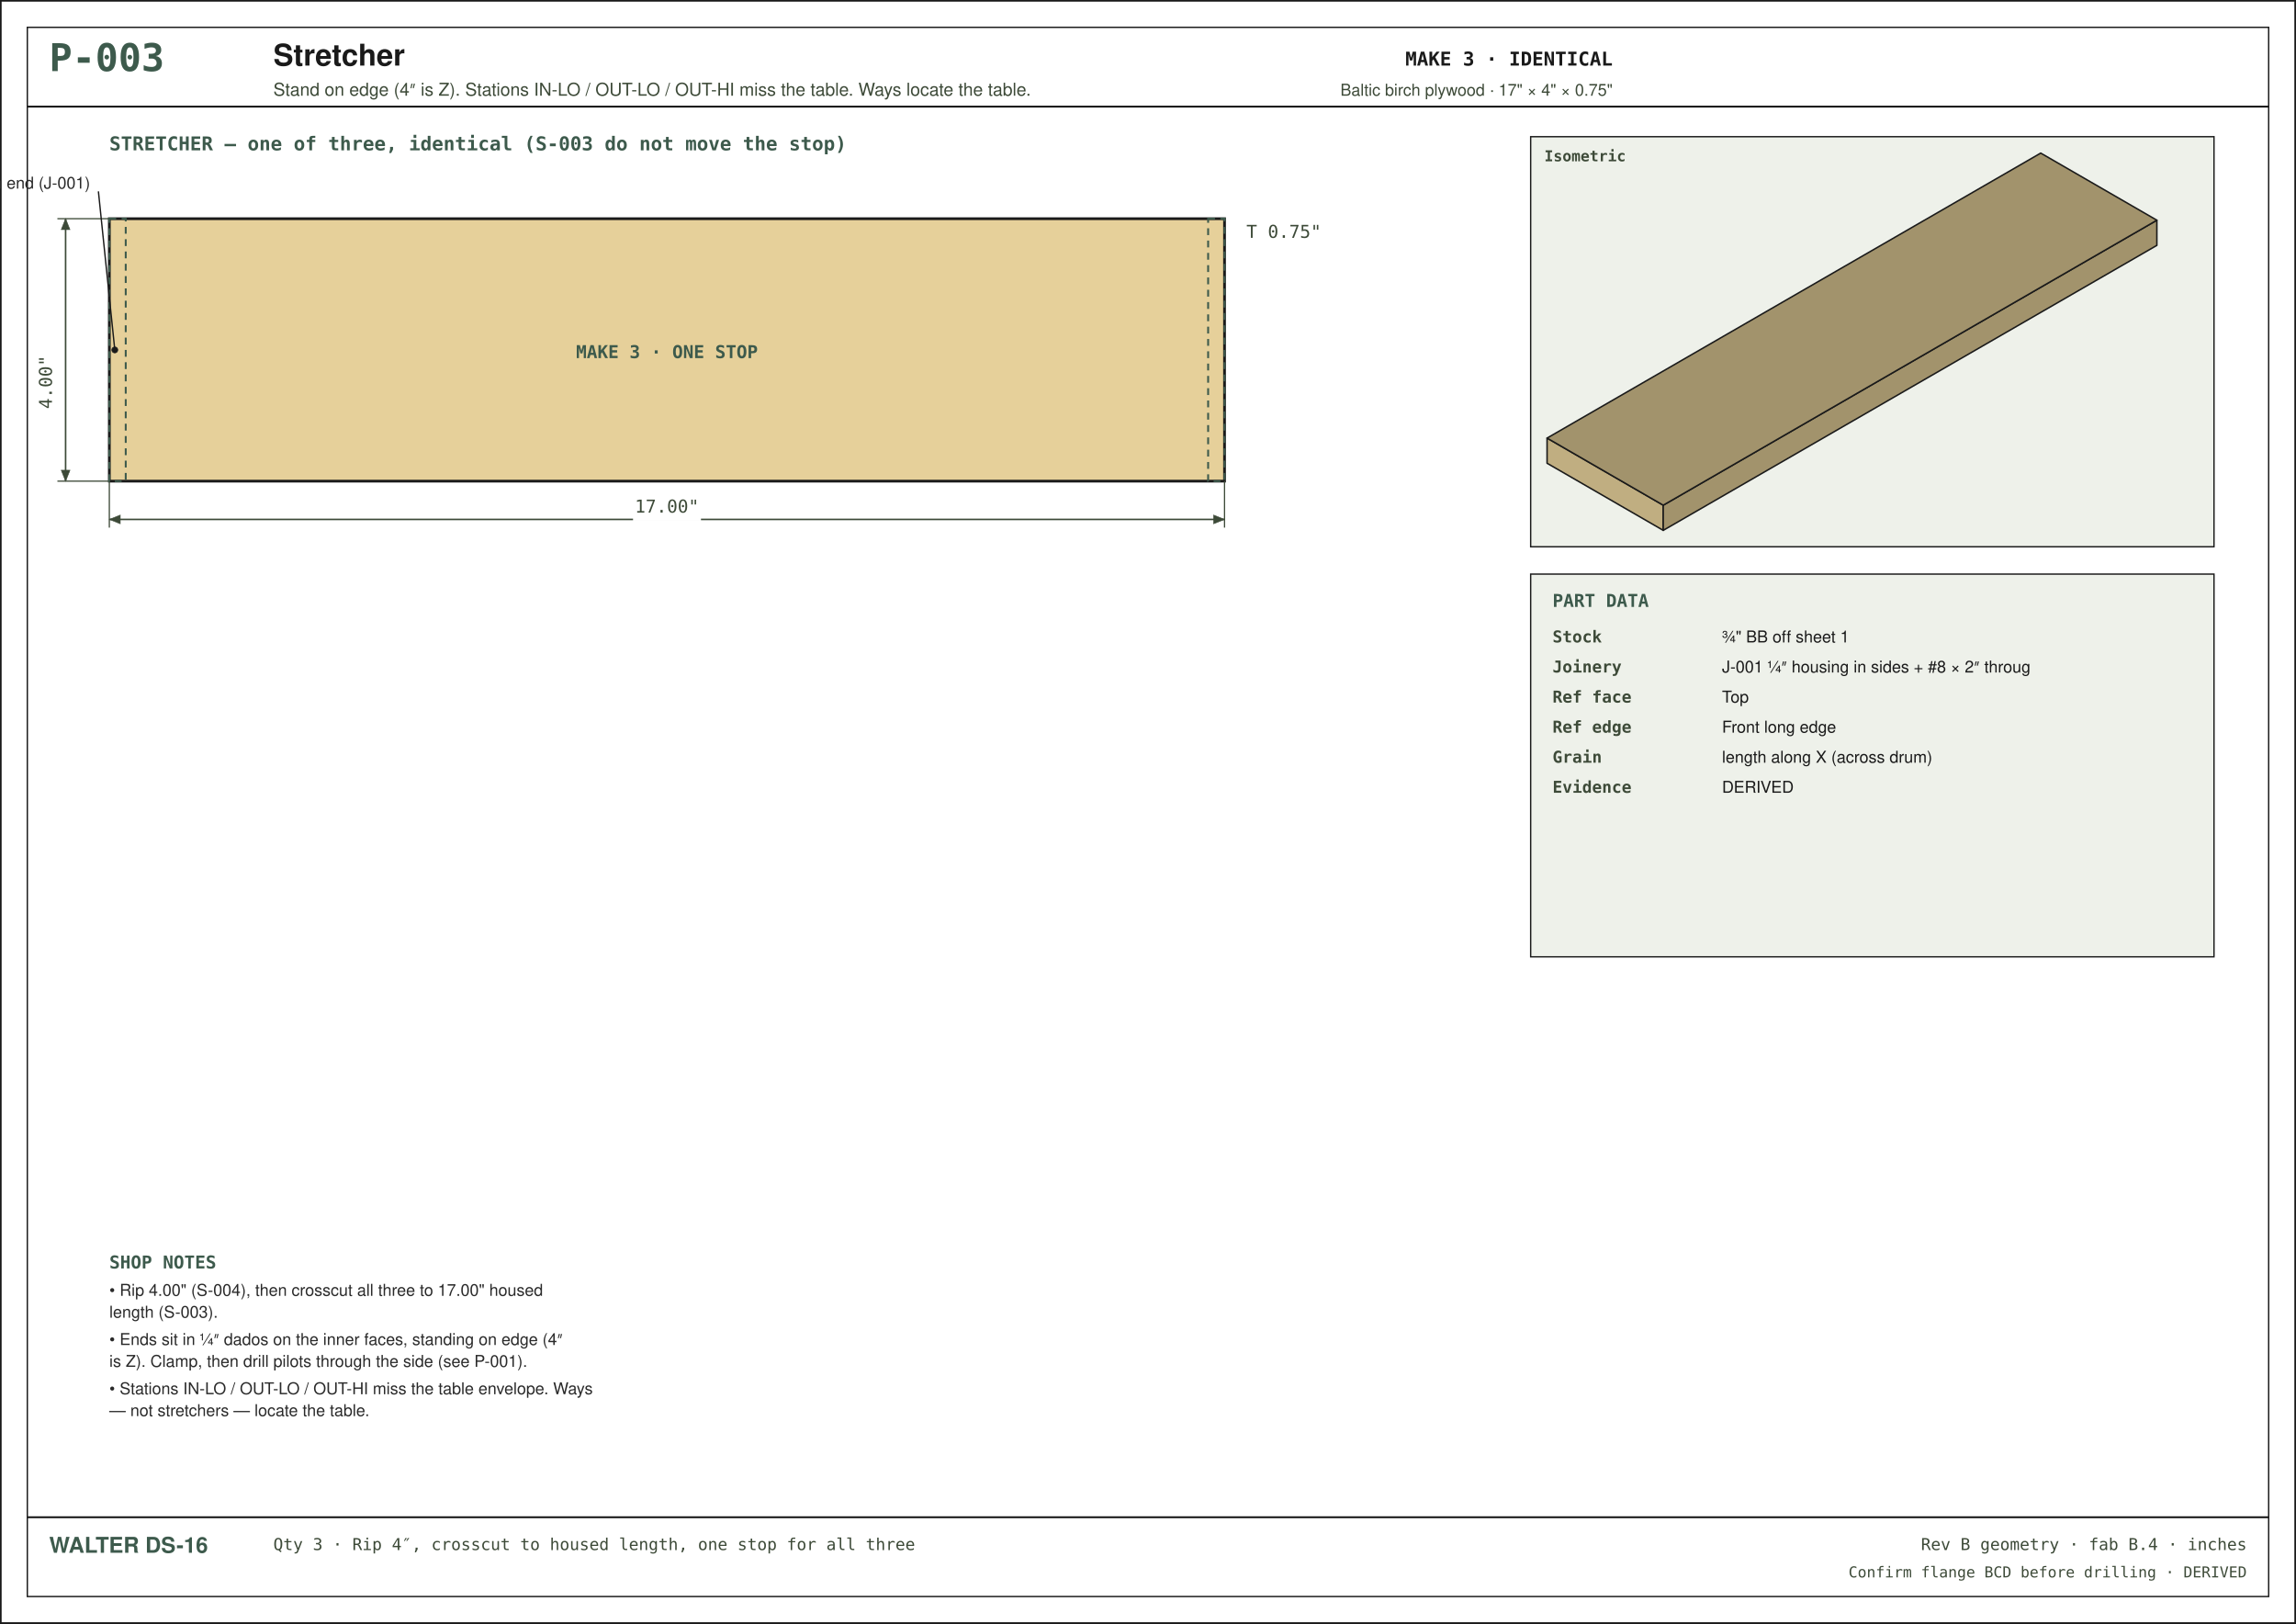
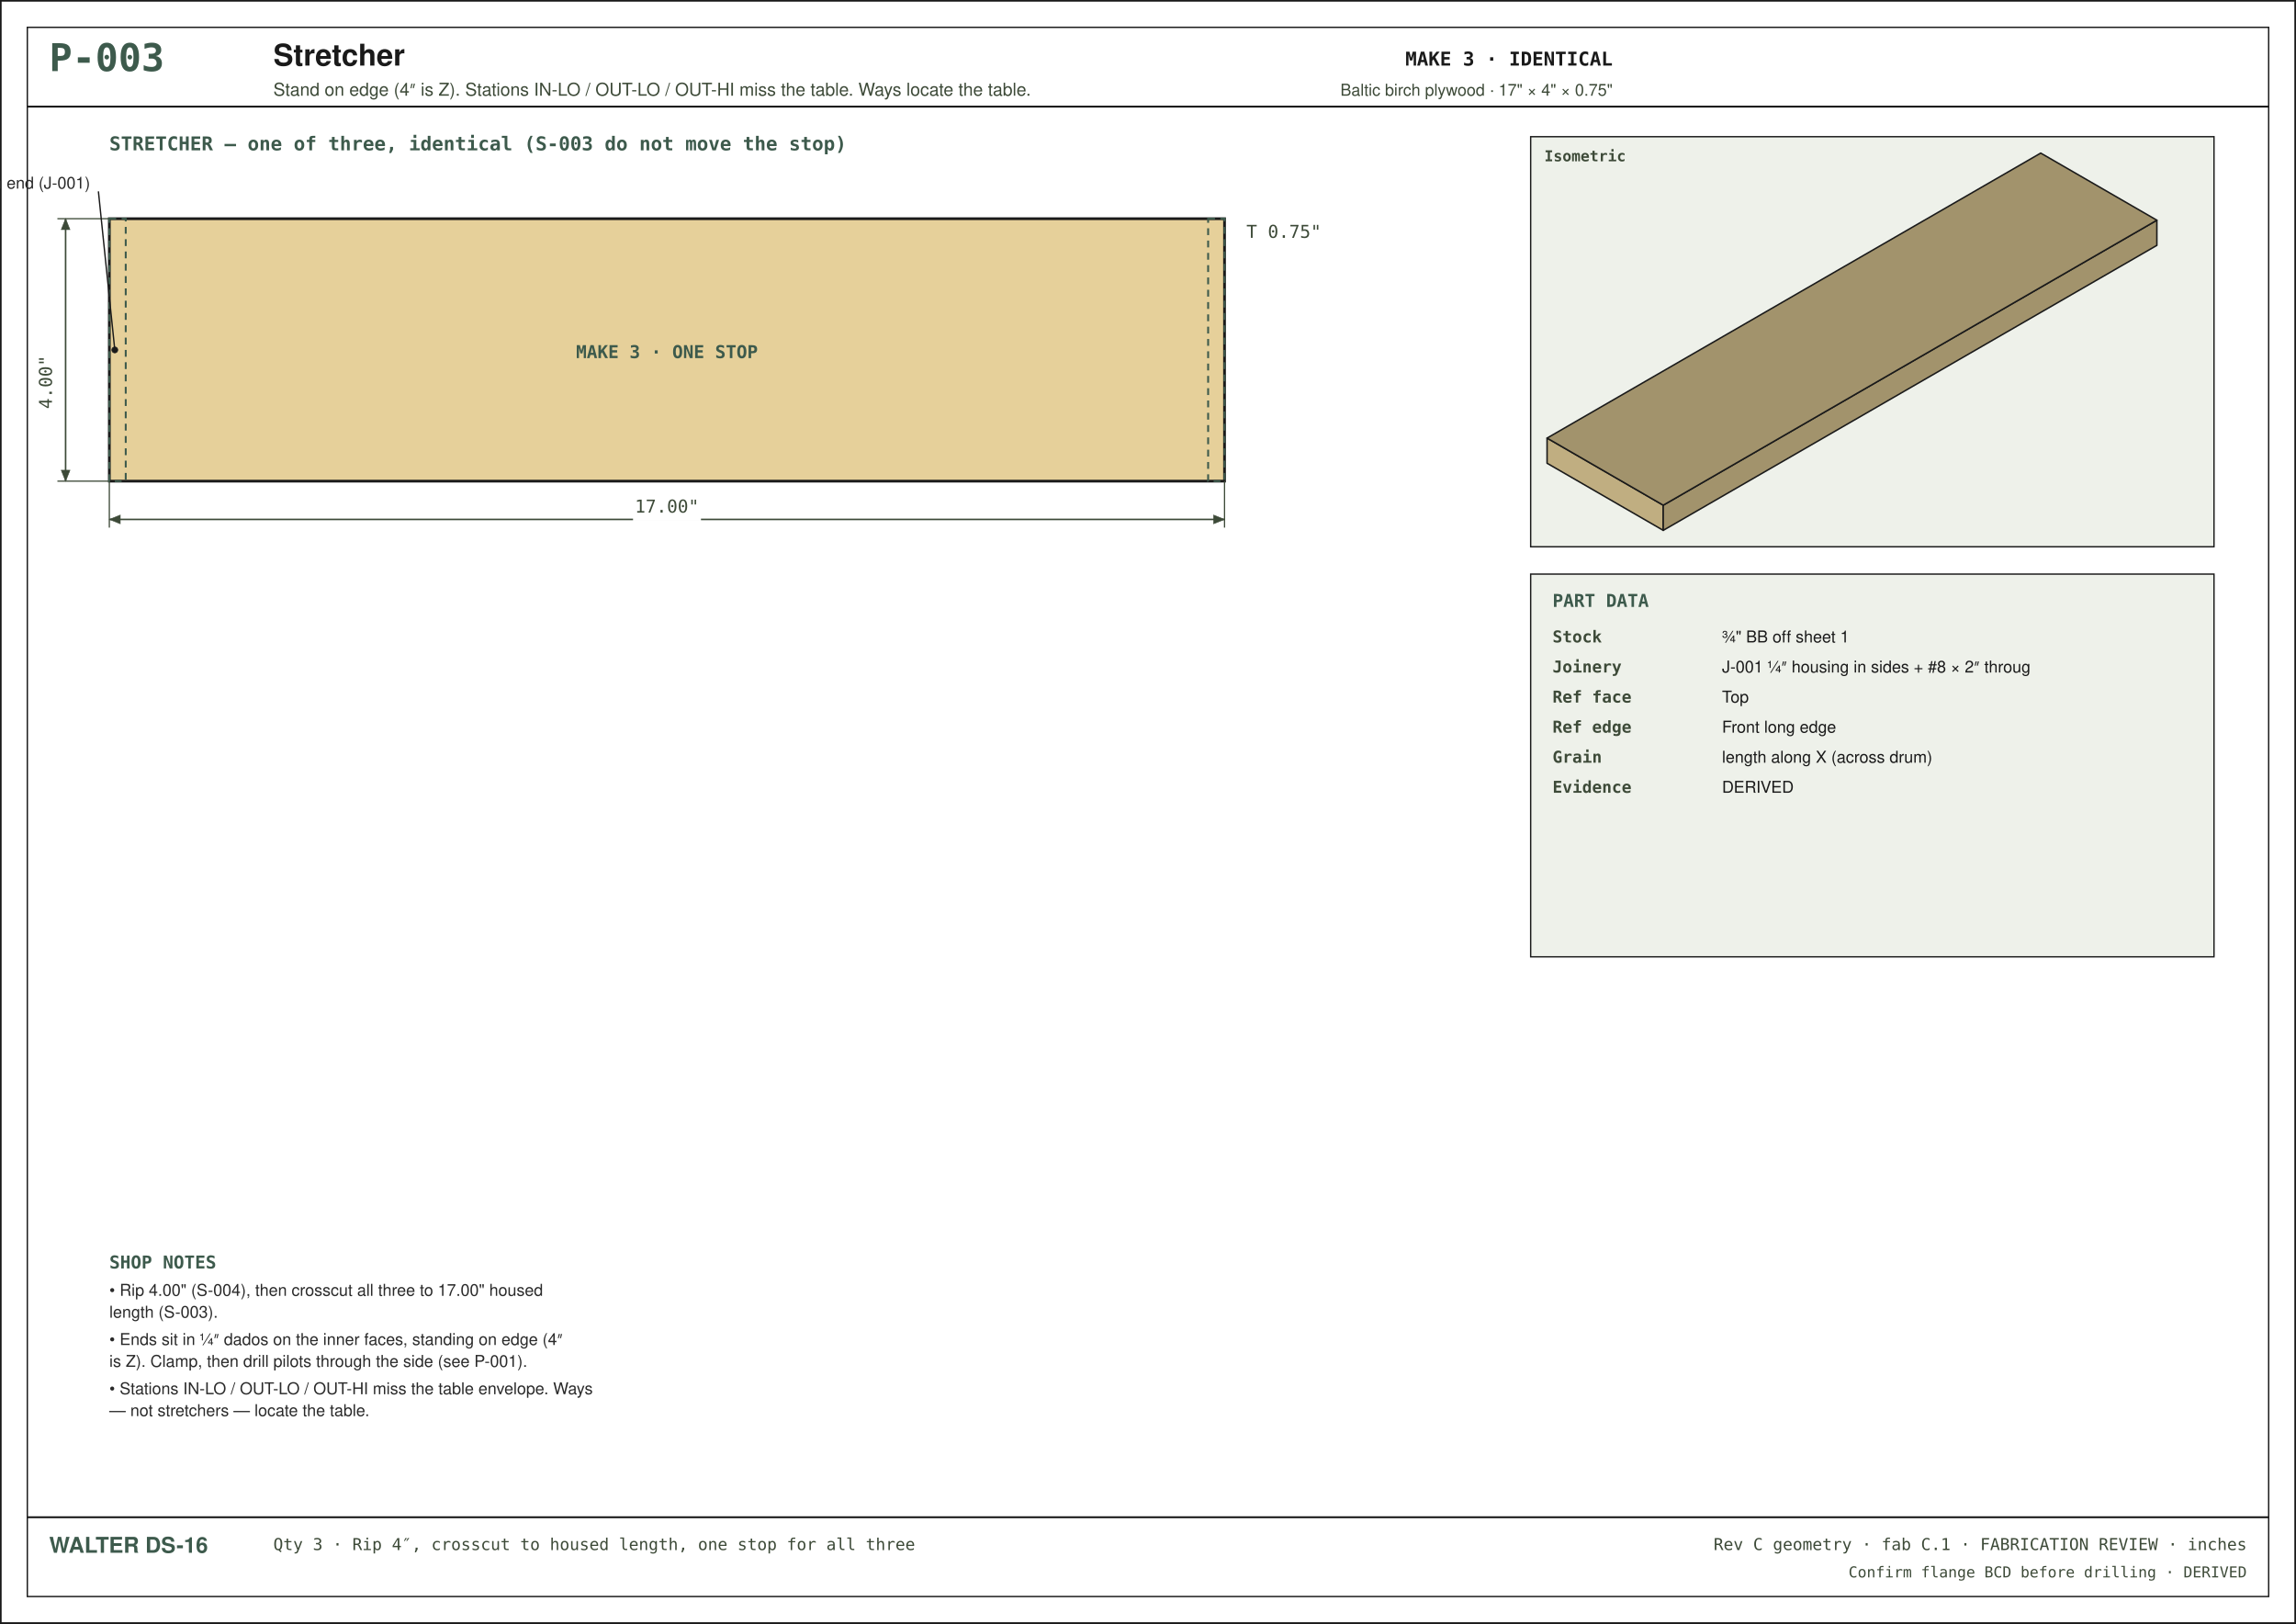
<svg xmlns="http://www.w3.org/2000/svg" width="1680" height="1188" viewBox="0 0 1680 1188">
  <rect x="0.0" y="0.0" width="1680.0" height="1188.0" fill="#ffffff" stroke="#1a1a1a" stroke-width="2.4" />
  <rect x="20.0" y="20.0" width="1640.0" height="1148.0" fill="none" stroke="#1a1a1a" stroke-width="1.0" />
  <line x1="20.0" y1="78.0" x2="1660.0" y2="78.0" stroke="#1a1a1a" stroke-width="1.4" />
  <line x1="20.0" y1="1110.0" x2="1660.0" y2="1110.0" stroke="#1a1a1a" stroke-width="1.4" />
  <text x="36.0" y="52.0" font-family="IBM Plex Mono, Menlo, monospace" font-size="28" fill="#3d5a4c" text-anchor="start" font-weight="600">P-003</text>
  <text x="200.0" y="48.0" font-family="Libre Franklin, Helvetica, Arial, sans-serif" font-size="22" fill="#1a1a1a" text-anchor="start" font-weight="600">Stretcher</text>
  <text x="200.0" y="70.0" font-family="Libre Franklin, Helvetica, Arial, sans-serif" font-size="13" fill="#3d4a38" text-anchor="start">Stand on edge (4″ is Z). Stations IN-LO / OUT-LO / OUT-HI miss the table. Ways locate the table.</text>
  <text x="1180.0" y="48.0" font-family="IBM Plex Mono, Menlo, monospace" font-size="14" fill="#1a1a1a" text-anchor="end" font-weight="600">MAKE 3  ·  IDENTICAL</text>
  <text x="1180.0" y="70.0" font-family="Libre Franklin, Helvetica, Arial, sans-serif" font-size="12" fill="#3d4a38" text-anchor="end">Baltic birch plywood  ·  17" × 4" × 0.75"</text>
  <text x="36.0" y="1136.0" font-family="Libre Franklin, Helvetica, Arial, sans-serif" font-size="16" fill="#3d5a4c" text-anchor="start" font-weight="600">WALTER DS-16</text>
  <text x="200.0" y="1134.0" font-family="IBM Plex Mono, Menlo, monospace" font-size="12" fill="#3d4a38" text-anchor="start">Qty 3  ·  Rip 4″, crosscut to housed length, one stop for all three</text>
-   <text x="1644.0" y="1134.0" font-family="IBM Plex Mono, Menlo, monospace" font-size="12" fill="#3d4a38" text-anchor="end">Rev B geometry · fab B.4 · inches</text>
+   <text x="1644.0" y="1134.0" font-family="IBM Plex Mono, Menlo, monospace" font-size="12" fill="#3d4a38" text-anchor="end">Rev C geometry · fab C.1 · FABRICATION REVIEW · inches</text>
  <text x="1644.0" y="1154.0" font-family="IBM Plex Mono, Menlo, monospace" font-size="11" fill="#3d4a38" text-anchor="end">Confirm flange BCD before drilling · DERIVED</text>
  <text x="80.0" y="110.0" font-family="IBM Plex Mono, Menlo, monospace" font-size="14" fill="#3d5a4c" text-anchor="start" font-weight="600">STRETCHER — one of three, identical  (S-003 do not move the stop)</text>
  <rect x="80.0" y="160.0" width="816.0" height="192.0" fill="#e6d09a" stroke="#1a1a1a" stroke-width="2.0" />
  <line x1="80.0" y1="352.0" x2="80.0" y2="386.0" stroke="#3d4a38" stroke-width="0.9" />
  <line x1="896.0" y1="352.0" x2="896.0" y2="386.0" stroke="#3d4a38" stroke-width="0.9" />
  <line x1="80.0" y1="380.0" x2="896.0" y2="380.0" stroke="#3d4a38" stroke-width="1.15" />
  <polygon points="80.0,380.0 88.0,376.8 88.0,383.2" fill="#3d4a38" stroke="#3d4a38" stroke-width="0.4" />
  <polygon points="896.0,380.0 888.0,376.8 888.0,383.2" fill="#3d4a38" stroke="#3d4a38" stroke-width="0.4" />
  <rect x="463.2" y="363.0" width="49.7" height="18.0" fill="#ffffff" />
  <text x="488.0" y="375.0" font-family="IBM Plex Mono, Menlo, monospace" font-size="13" fill="#3d4a38" text-anchor="middle">17.00"</text>
  <line x1="80.0" y1="160.0" x2="42.0" y2="160.0" stroke="#3d4a38" stroke-width="0.9" />
  <line x1="80.0" y1="352.0" x2="42.0" y2="352.0" stroke="#3d4a38" stroke-width="0.9" />
  <line x1="48.0" y1="160.0" x2="48.0" y2="352.0" stroke="#3d4a38" stroke-width="1.15" />
  <polygon points="48.0,160.0 44.8,168.0 51.2,168.0" fill="#3d4a38" stroke="#3d4a38" stroke-width="0.4" />
  <polygon points="48.0,352.0 44.8,344.0 51.2,344.0" fill="#3d4a38" stroke="#3d4a38" stroke-width="0.4" />
  <text x="38.0" y="260.0" font-family="IBM Plex Mono, Menlo, monospace" font-size="13" fill="#3d4a38" text-anchor="end" transform="rotate(-90 38.0 260.0)">4.00"</text>
  <text x="912.0" y="174.0" font-family="IBM Plex Mono, Menlo, monospace" font-size="13" fill="#3d4a38" text-anchor="start">T 0.75"</text>
  <rect x="80.0" y="160.0" width="12.0" height="192.0" fill="none" stroke="#3d5a4c" stroke-width="1.4" stroke-dasharray="5 4" />
  <rect x="884.0" y="160.0" width="12.0" height="192.0" fill="none" stroke="#3d5a4c" stroke-width="1.4" stroke-dasharray="5 4" />
  <line x1="84.0" y1="256.0" x2="72.0" y2="140.0" stroke="#1a1a1a" stroke-width="1.0" />
  <circle cx="84.0" cy="256.0" r="2.2" fill="#1a1a1a" stroke="#1a1a1a" stroke-width="0.5" />
  <text x="66.0" y="138.0" font-family="Libre Franklin, Helvetica, Arial, sans-serif" font-size="12" fill="#2a2a2a" text-anchor="end">Housed 0.25" each end (J-001)</text>
  <text x="488.0" y="262.0" font-family="IBM Plex Mono, Menlo, monospace" font-size="13" fill="#3d5a4c" text-anchor="middle" font-weight="600">MAKE 3  ·  ONE STOP</text>
  <rect x="1120.0" y="100.0" width="500.0" height="300.0" fill="#eef1ea" stroke="#1a1a1a" stroke-width="1.0" />
  <g stroke="#1a1a1a" stroke-width="1.1" stroke-linejoin="round">
    <polygon points="1132.0,338.9 1217.0,388.0 1217.0,369.6 1132.0,320.5" fill="#c0ae81" />
    <polygon points="1217.0,388.0 1578.2,179.5 1578.2,161.1 1217.0,369.6" fill="#a2936c" />
    <polygon points="1217.0,369.6 1578.2,161.1 1493.2,112.0 1132.0,320.5" fill="#a2936c" />
  </g>
  <text x="1130.0" y="118.0" font-family="IBM Plex Mono, Menlo, monospace" font-size="11" fill="#3d4a38" text-anchor="start" font-weight="600">Isometric</text>
  <rect x="1120.0" y="420.0" width="500.0" height="280.0" fill="#eef1ea" stroke="#1a1a1a" stroke-width="1.0" />
  <text x="1136.0" y="444.0" font-family="IBM Plex Mono, Menlo, monospace" font-size="13" fill="#3d5a4c" text-anchor="start" font-weight="600">PART DATA</text>
  <text x="1136.0" y="470.0" font-family="IBM Plex Mono, Menlo, monospace" font-size="12" fill="#3d4a38" text-anchor="start" font-weight="600">Stock</text>
  <text x="1260.0" y="470.0" font-family="Libre Franklin, Helvetica, Arial, sans-serif" font-size="12" fill="#1a1a1a" text-anchor="start">¾" BB off sheet 1</text>
  <text x="1136.0" y="492.0" font-family="IBM Plex Mono, Menlo, monospace" font-size="12" fill="#3d4a38" text-anchor="start" font-weight="600">Joinery</text>
  <text x="1260.0" y="492.0" font-family="Libre Franklin, Helvetica, Arial, sans-serif" font-size="12" fill="#1a1a1a" text-anchor="start">J-001 ¼″ housing in sides + #8 × 2″ throug</text>
  <text x="1136.0" y="514.0" font-family="IBM Plex Mono, Menlo, monospace" font-size="12" fill="#3d4a38" text-anchor="start" font-weight="600">Ref face</text>
  <text x="1260.0" y="514.0" font-family="Libre Franklin, Helvetica, Arial, sans-serif" font-size="12" fill="#1a1a1a" text-anchor="start">Top</text>
  <text x="1136.0" y="536.0" font-family="IBM Plex Mono, Menlo, monospace" font-size="12" fill="#3d4a38" text-anchor="start" font-weight="600">Ref edge</text>
  <text x="1260.0" y="536.0" font-family="Libre Franklin, Helvetica, Arial, sans-serif" font-size="12" fill="#1a1a1a" text-anchor="start">Front long edge</text>
  <text x="1136.0" y="558.0" font-family="IBM Plex Mono, Menlo, monospace" font-size="12" fill="#3d4a38" text-anchor="start" font-weight="600">Grain</text>
  <text x="1260.0" y="558.0" font-family="Libre Franklin, Helvetica, Arial, sans-serif" font-size="12" fill="#1a1a1a" text-anchor="start">length along X (across drum)</text>
  <text x="1136.0" y="580.0" font-family="IBM Plex Mono, Menlo, monospace" font-size="12" fill="#3d4a38" text-anchor="start" font-weight="600">Evidence</text>
  <text x="1260.0" y="580.0" font-family="Libre Franklin, Helvetica, Arial, sans-serif" font-size="12" fill="#1a1a1a" text-anchor="start">DERIVED</text>
  <text x="80.0" y="928.0" font-family="IBM Plex Mono, Menlo, monospace" font-size="13" fill="#3d5a4c" text-anchor="start" font-weight="600">SHOP NOTES</text>
  <text x="80.0" y="948.0" font-family="Libre Franklin, Helvetica, Arial, sans-serif" font-size="12" fill="#2a2a2a" text-anchor="start">• Rip 4.00" (S-004), then crosscut all three to 17.00" housed</text>
  <text x="80.0" y="964.0" font-family="Libre Franklin, Helvetica, Arial, sans-serif" font-size="12" fill="#2a2a2a" text-anchor="start">  length (S-003).</text>
  <text x="80.0" y="984.0" font-family="Libre Franklin, Helvetica, Arial, sans-serif" font-size="12" fill="#2a2a2a" text-anchor="start">• Ends sit in ¼″ dados on the inner faces, standing on edge (4″</text>
  <text x="80.0" y="1000.0" font-family="Libre Franklin, Helvetica, Arial, sans-serif" font-size="12" fill="#2a2a2a" text-anchor="start">  is Z). Clamp, then drill pilots through the side (see P-001).</text>
  <text x="80.0" y="1020.0" font-family="Libre Franklin, Helvetica, Arial, sans-serif" font-size="12" fill="#2a2a2a" text-anchor="start">• Stations IN-LO / OUT-LO / OUT-HI miss the table envelope. Ways</text>
  <text x="80.0" y="1036.0" font-family="Libre Franklin, Helvetica, Arial, sans-serif" font-size="12" fill="#2a2a2a" text-anchor="start">  — not stretchers — locate the table.</text>
</svg>
